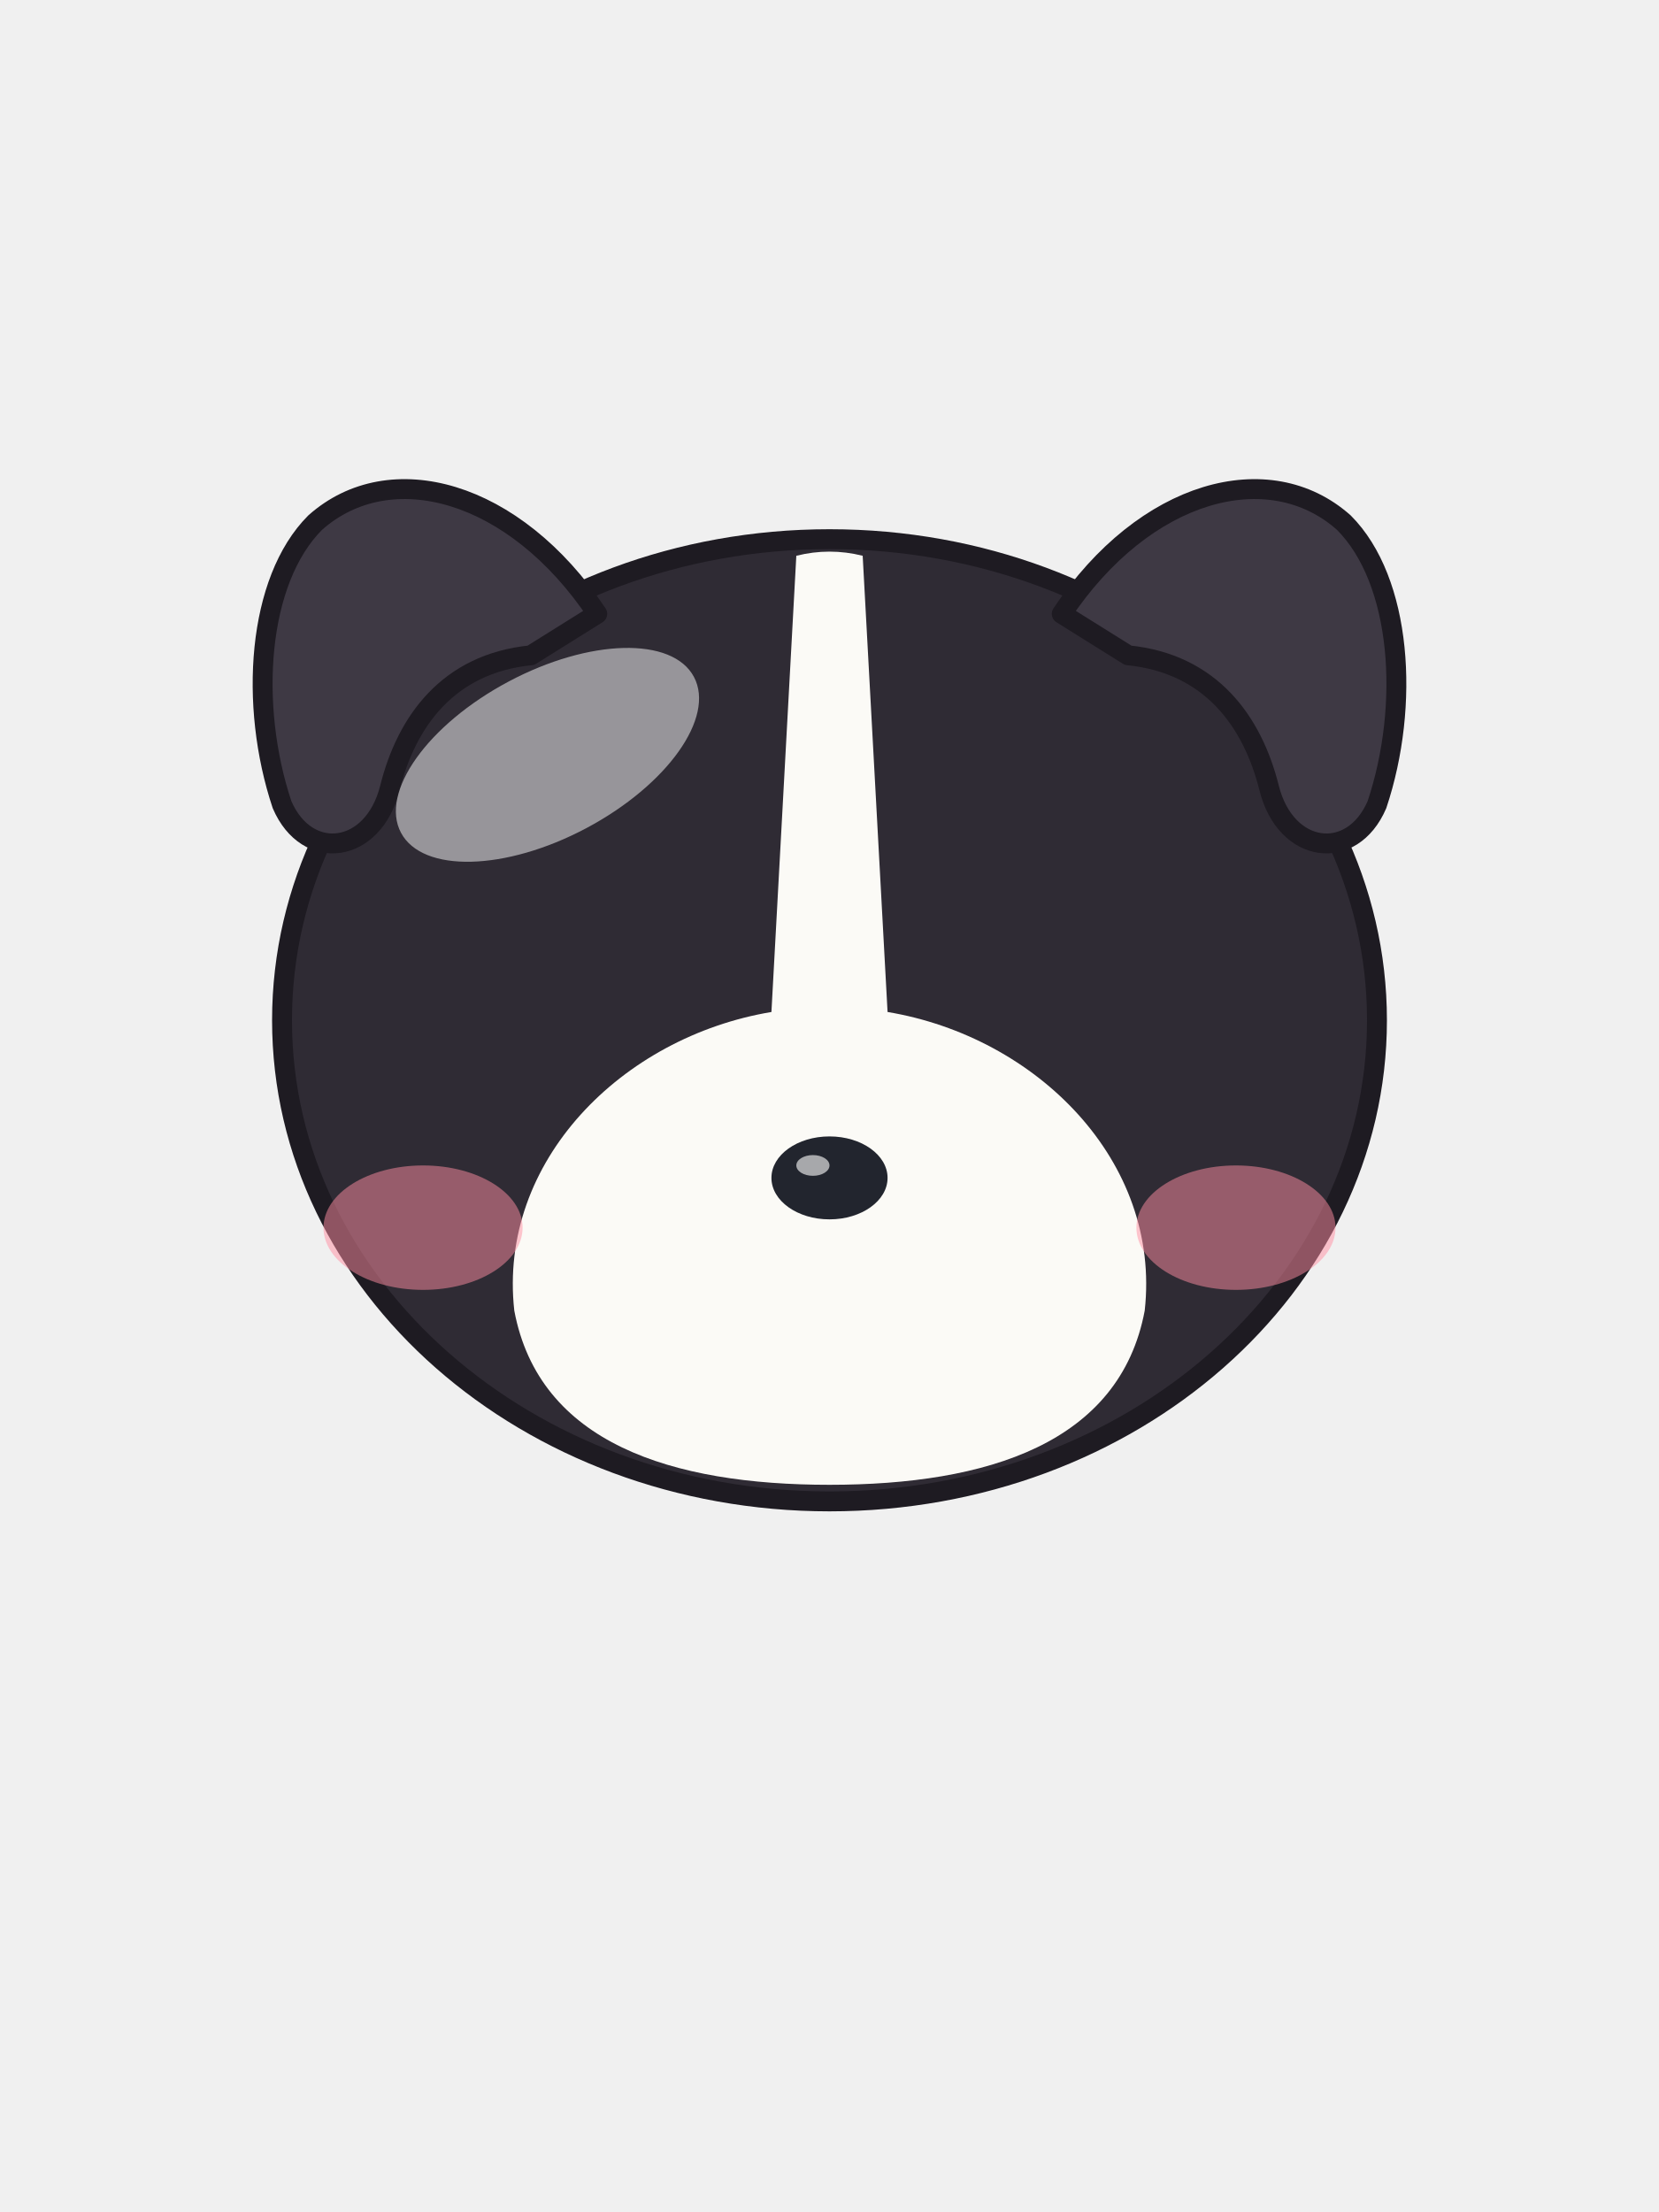
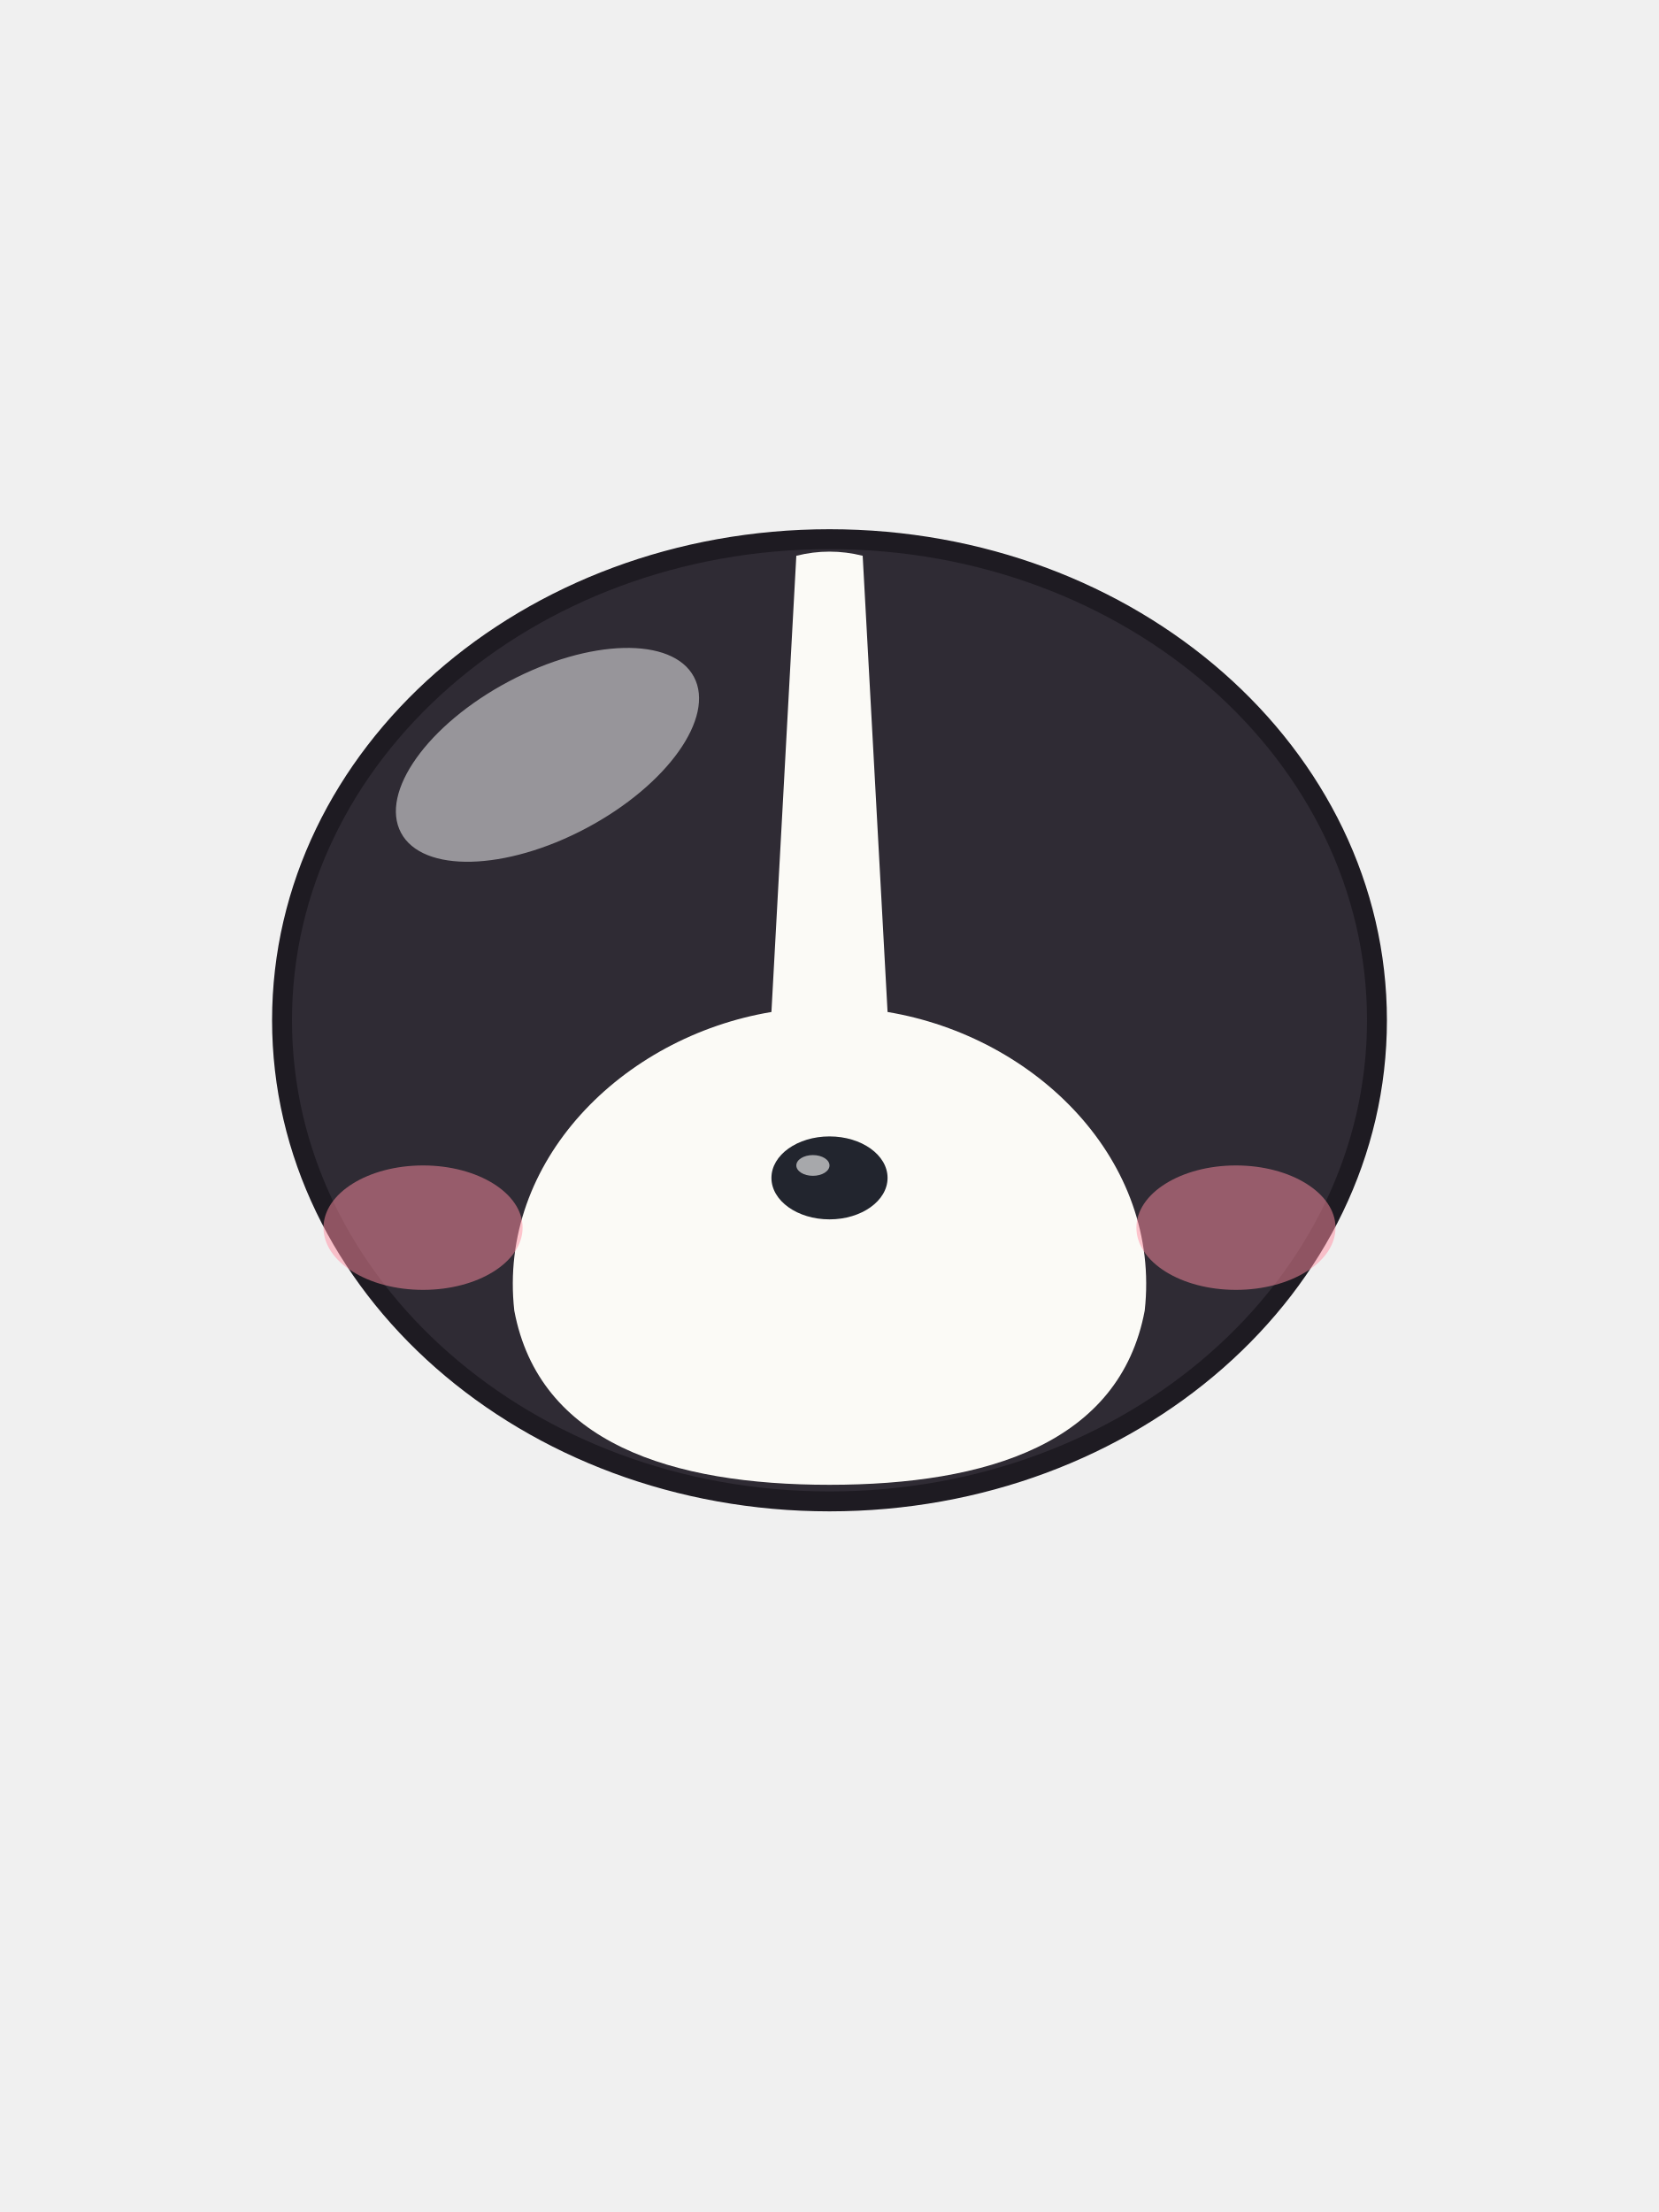
<svg xmlns="http://www.w3.org/2000/svg" viewBox="0 0 240 320">
  <ellipse cx="120" cy="147.6" rx="79.2" ry="69.6" fill="#2F2B34" stroke="#1E1B22" stroke-width="2.88" />
  <path d="M 115.2 80.4 Q 120 79.2 124.8 80.4 L 128.4 146.4 C 150 150 168 168 165.6 189.6 C 162 208.8 142.8 214.8 120 214.8 C 97.2 214.8 78 208.8 74.4 189.6 C 72 168 90 150 111.6 146.4 Z" fill="#FBFAF6" />
-   <path d="M 86.4 88.8 C 74.4 70.8 56.4 66 45.6 75.6 C 37.2 84 36 102 40.8 116.4 C 44.4 124.8 54 123.6 56.4 114 C 58.8 104.4 64.8 96 76.8 94.8 Z" fill="#3E3944" stroke="#1E1B22" stroke-width="2.88" stroke-linejoin="round" />
-   <path d="M 153.6 88.8 C 165.6 70.8 183.6 66 194.4 75.6 C 202.8 84 204 102 199.2 116.4 C 195.6 124.8 186 123.6 183.6 114 C 181.2 104.4 175.2 96 163.2 94.8 Z" fill="#3E3944" stroke="#1E1B22" stroke-width="2.88" stroke-linejoin="round" />
  <path d="M 100.39 97.93 C 103.5 103.78 96.54 113.57 84.83 119.8 C 73.13 126.02 61.12 126.32 58.01 120.47 C 54.9 114.62 61.86 104.83 73.57 98.6 C 85.27 92.38 97.28 92.08 100.39 97.93 Z" fill="#FFFFFF" fill-opacity="0.5" />
  <ellipse cx="61.2" cy="177.6" rx="14.4" ry="9" fill="#FF8FA3" fill-opacity="0.5" />
  <ellipse cx="178.8" cy="177.6" rx="14.4" ry="9" fill="#FF8FA3" fill-opacity="0.5" />
  <ellipse cx="120" cy="170.4" rx="8.4" ry="6" fill="#22252E" />
  <ellipse cx="117.6" cy="168.6" rx="2.4" ry="1.5" fill="#FFFFFF" fill-opacity="0.6" />
</svg>
